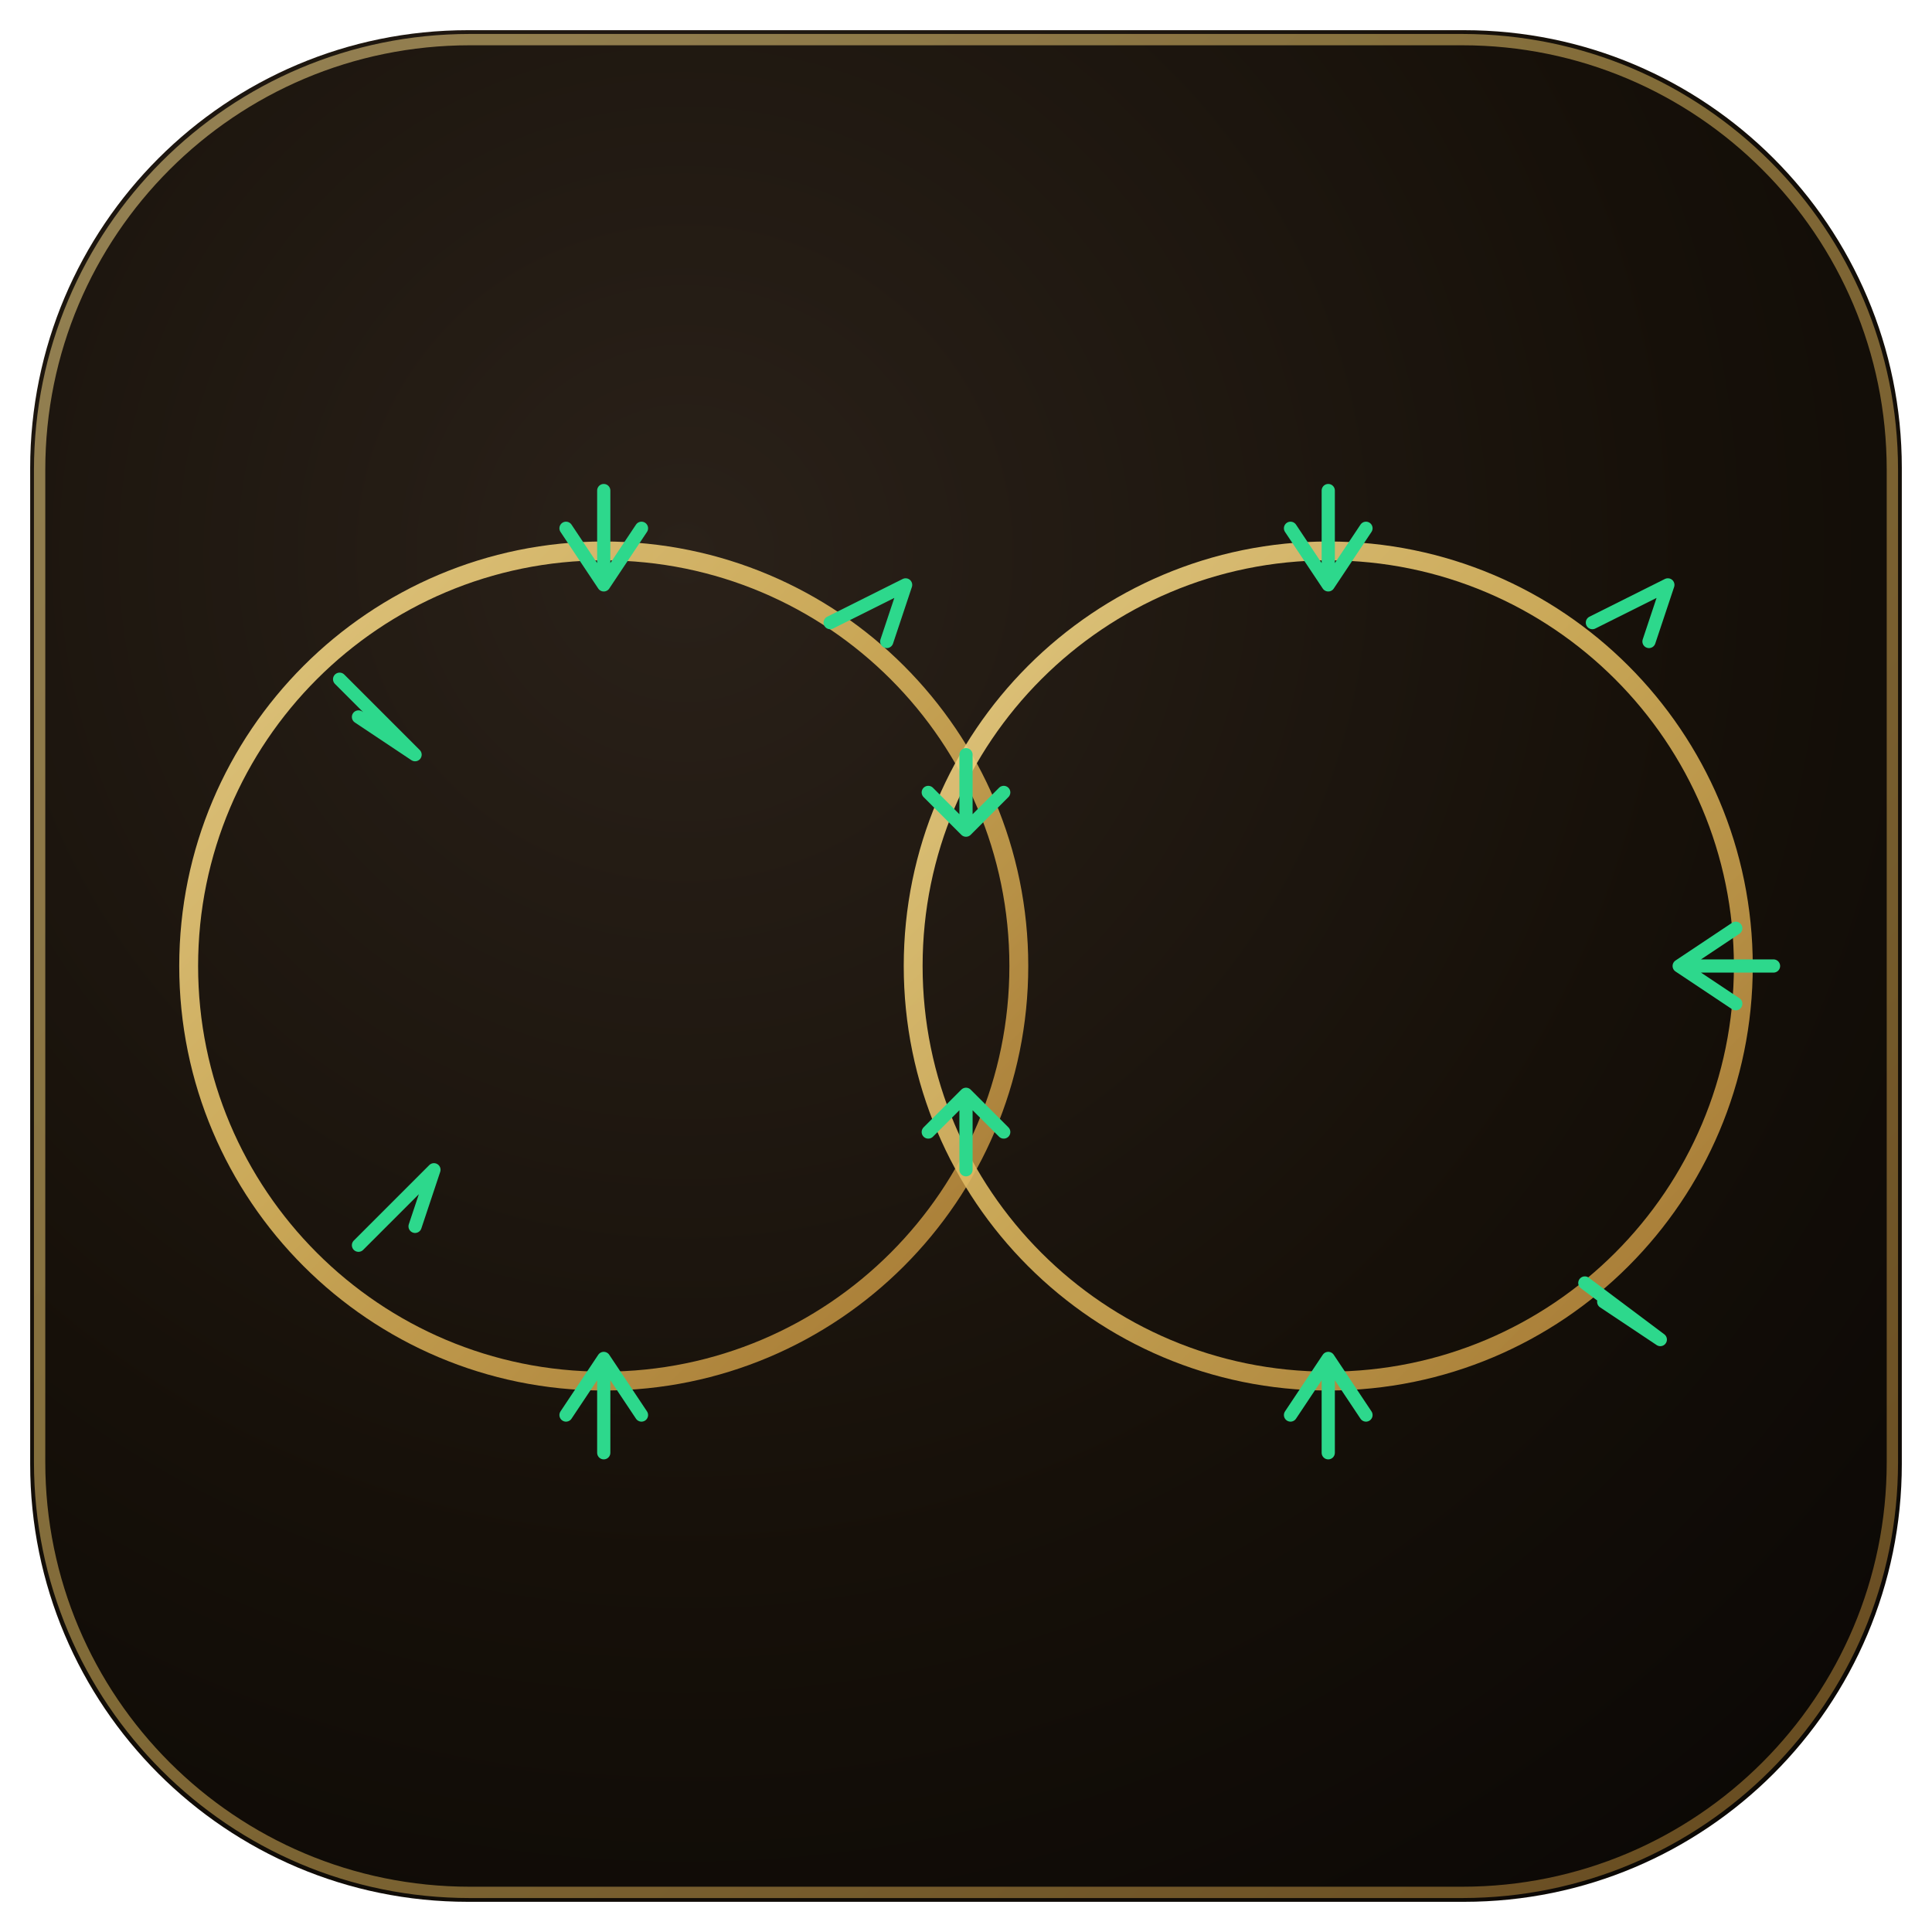
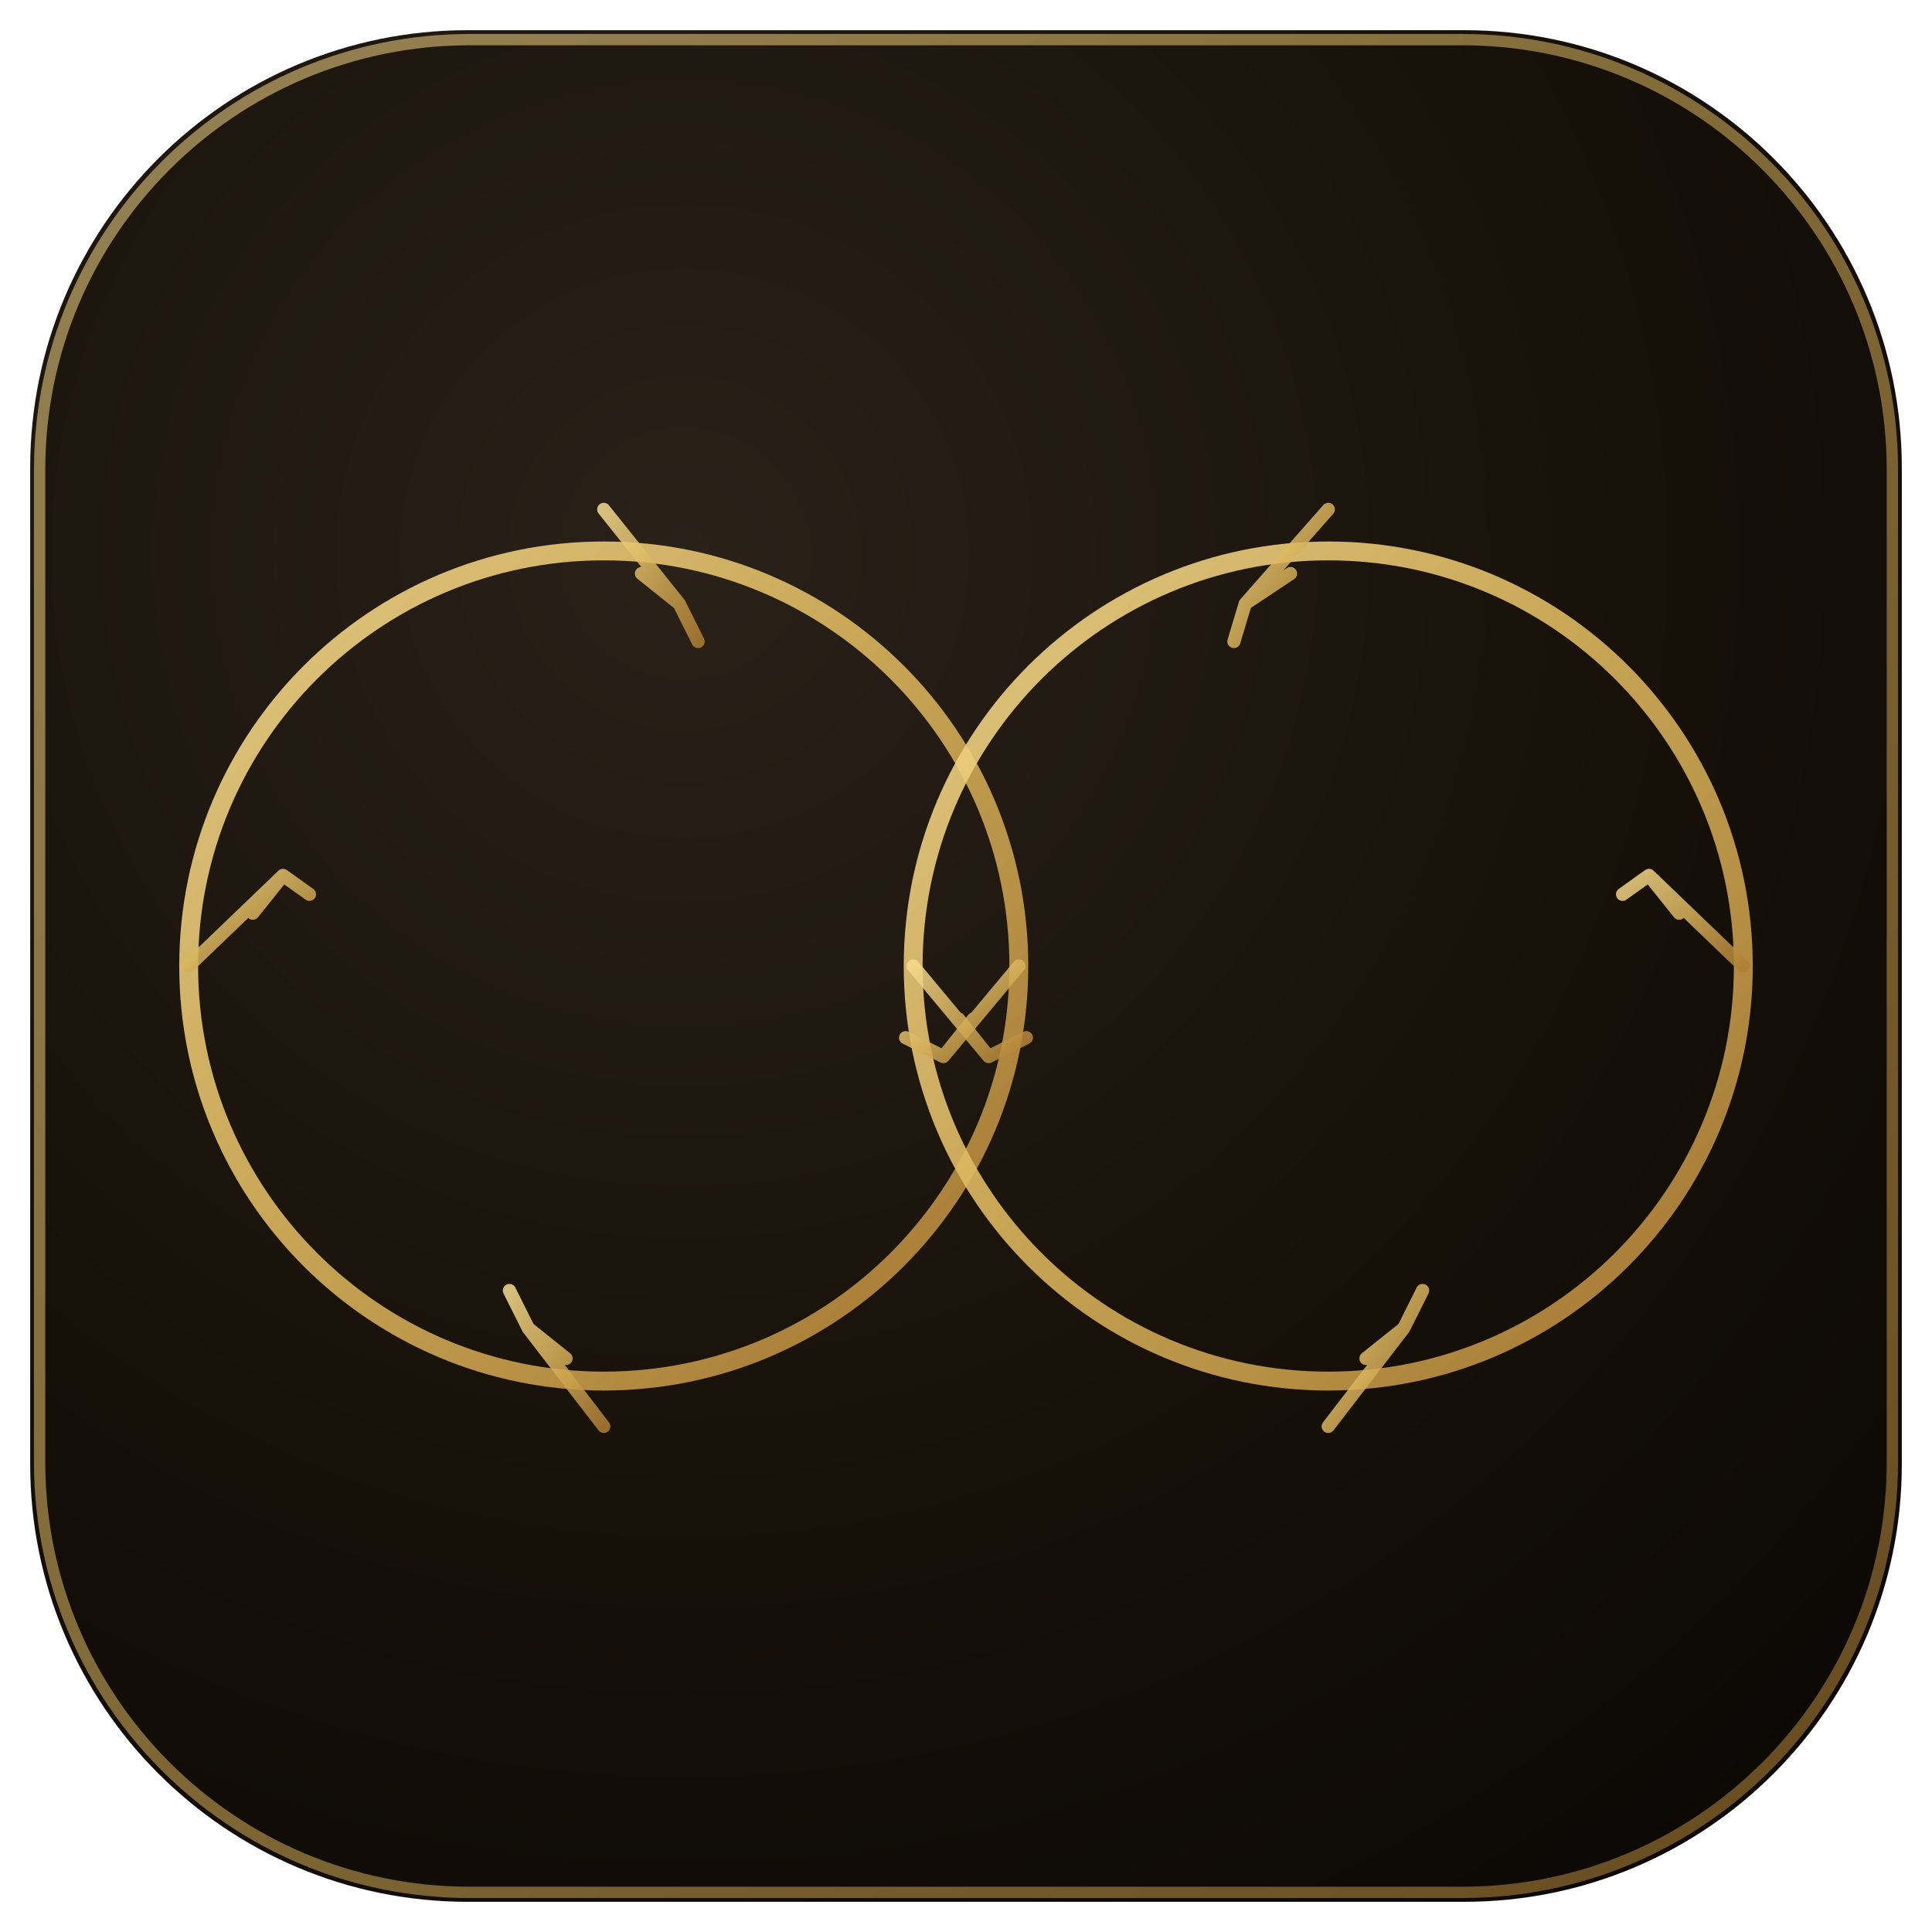
<svg xmlns="http://www.w3.org/2000/svg" viewBox="0 0 512 512" width="512" height="512">
  <defs>
    <radialGradient id="bg" cx="35%" cy="28%" r="90%">
      <stop offset="0%" stop-color="#2a2119" />
      <stop offset="60%" stop-color="#161009" />
      <stop offset="100%" stop-color="#0b0805" />
    </radialGradient>
    <linearGradient id="gold" x1="0" y1="0" x2="1" y2="1">
      <stop offset="0%" stop-color="#f6db8e" />
      <stop offset="45%" stop-color="#dcb75f" />
      <stop offset="100%" stop-color="#b07f34" />
    </linearGradient>
  </defs>
  <rect x="8" y="8" width="496" height="496" rx="116" fill="url(#bg)" />
  <rect x="10.5" y="10.5" width="491" height="491" rx="114" fill="none" stroke="url(#gold)" stroke-opacity=".55" stroke-width="3" />
  <circle cx="160" cy="256" r="110" fill="none" stroke="url(#gold)" stroke-width="5" stroke-opacity=".9" />
  <circle cx="352" cy="256" r="110" fill="none" stroke="url(#gold)" stroke-width="5" stroke-opacity=".9" />
-   <g stroke="#2dd88c" stroke-width="3.5" fill="none" stroke-linecap="round" stroke-linejoin="round">
-     <path d="M 90 180 L 110 200 M 110 200 L 95 190" />
-     <path d="M 160 130 L 160 155 M 160 155 L 150 140 M 160 155 L 170 140" />
-     <path d="M 220 165 L 240 155 M 240 155 L 235 170" />
-     <path d="M 95 330 L 115 310 M 115 310 L 110 325" />
-     <path d="M 160 385 L 160 360 M 160 360 L 150 375 M 160 360 L 170 375" />
-     <path d="M 352 130 L 352 155 M 352 155 L 342 140 M 352 155 L 362 140" />
-     <path d="M 422 165 L 442 155 M 442 155 L 437 170" />
-     <path d="M 470 256 L 445 256 M 445 256 L 460 246 M 445 256 L 460 266" />
-     <path d="M 420 340 L 440 355 M 440 355 L 425 345" />
-     <path d="M 352 385 L 352 360 M 352 360 L 342 375 M 352 360 L 362 375" />
-     <path d="M 256 200 L 256 220 M 256 220 L 246 210 M 256 220 L 266 210" />
-     <path d="M 256 310 L 256 290 M 256 290 L 246 300 M 256 290 L 266 300" />
+   <g stroke="url(#gold)" stroke-width="3.5" fill="none" stroke-linecap="round" stroke-linejoin="round" stroke-opacity="0.85">
+     <path d="M 160 135 L 180 160 M 180 160 L 170 152 M 180 160 L 185 170" />
+     <path d="M 270 256 L 250 280 M 250 280 L 258 270 M 250 280 L 240 275" />
+     <path d="M 160 378 L 140 352 M 140 352 L 150 360 M 140 352 L 135 342" />
+     <path d="M 50 256 L 75 232 M 75 232 L 67 242 M 75 232 L 82 237" />
+     <path d="M 352 135 L 330 160 M 330 160 L 342 152 M 330 160 L 327 170" />
+     <path d="M 242 256 L 262 280 M 262 280 L 254 270 M 262 280 L 272 275" />
+     <path d="M 352 378 L 372 352 M 372 352 L 362 360 M 372 352 L 377 342" />
+     <path d="M 462 256 L 437 232 M 437 232 L 445 242 M 437 232 L 430 237" />
  </g>
</svg>
